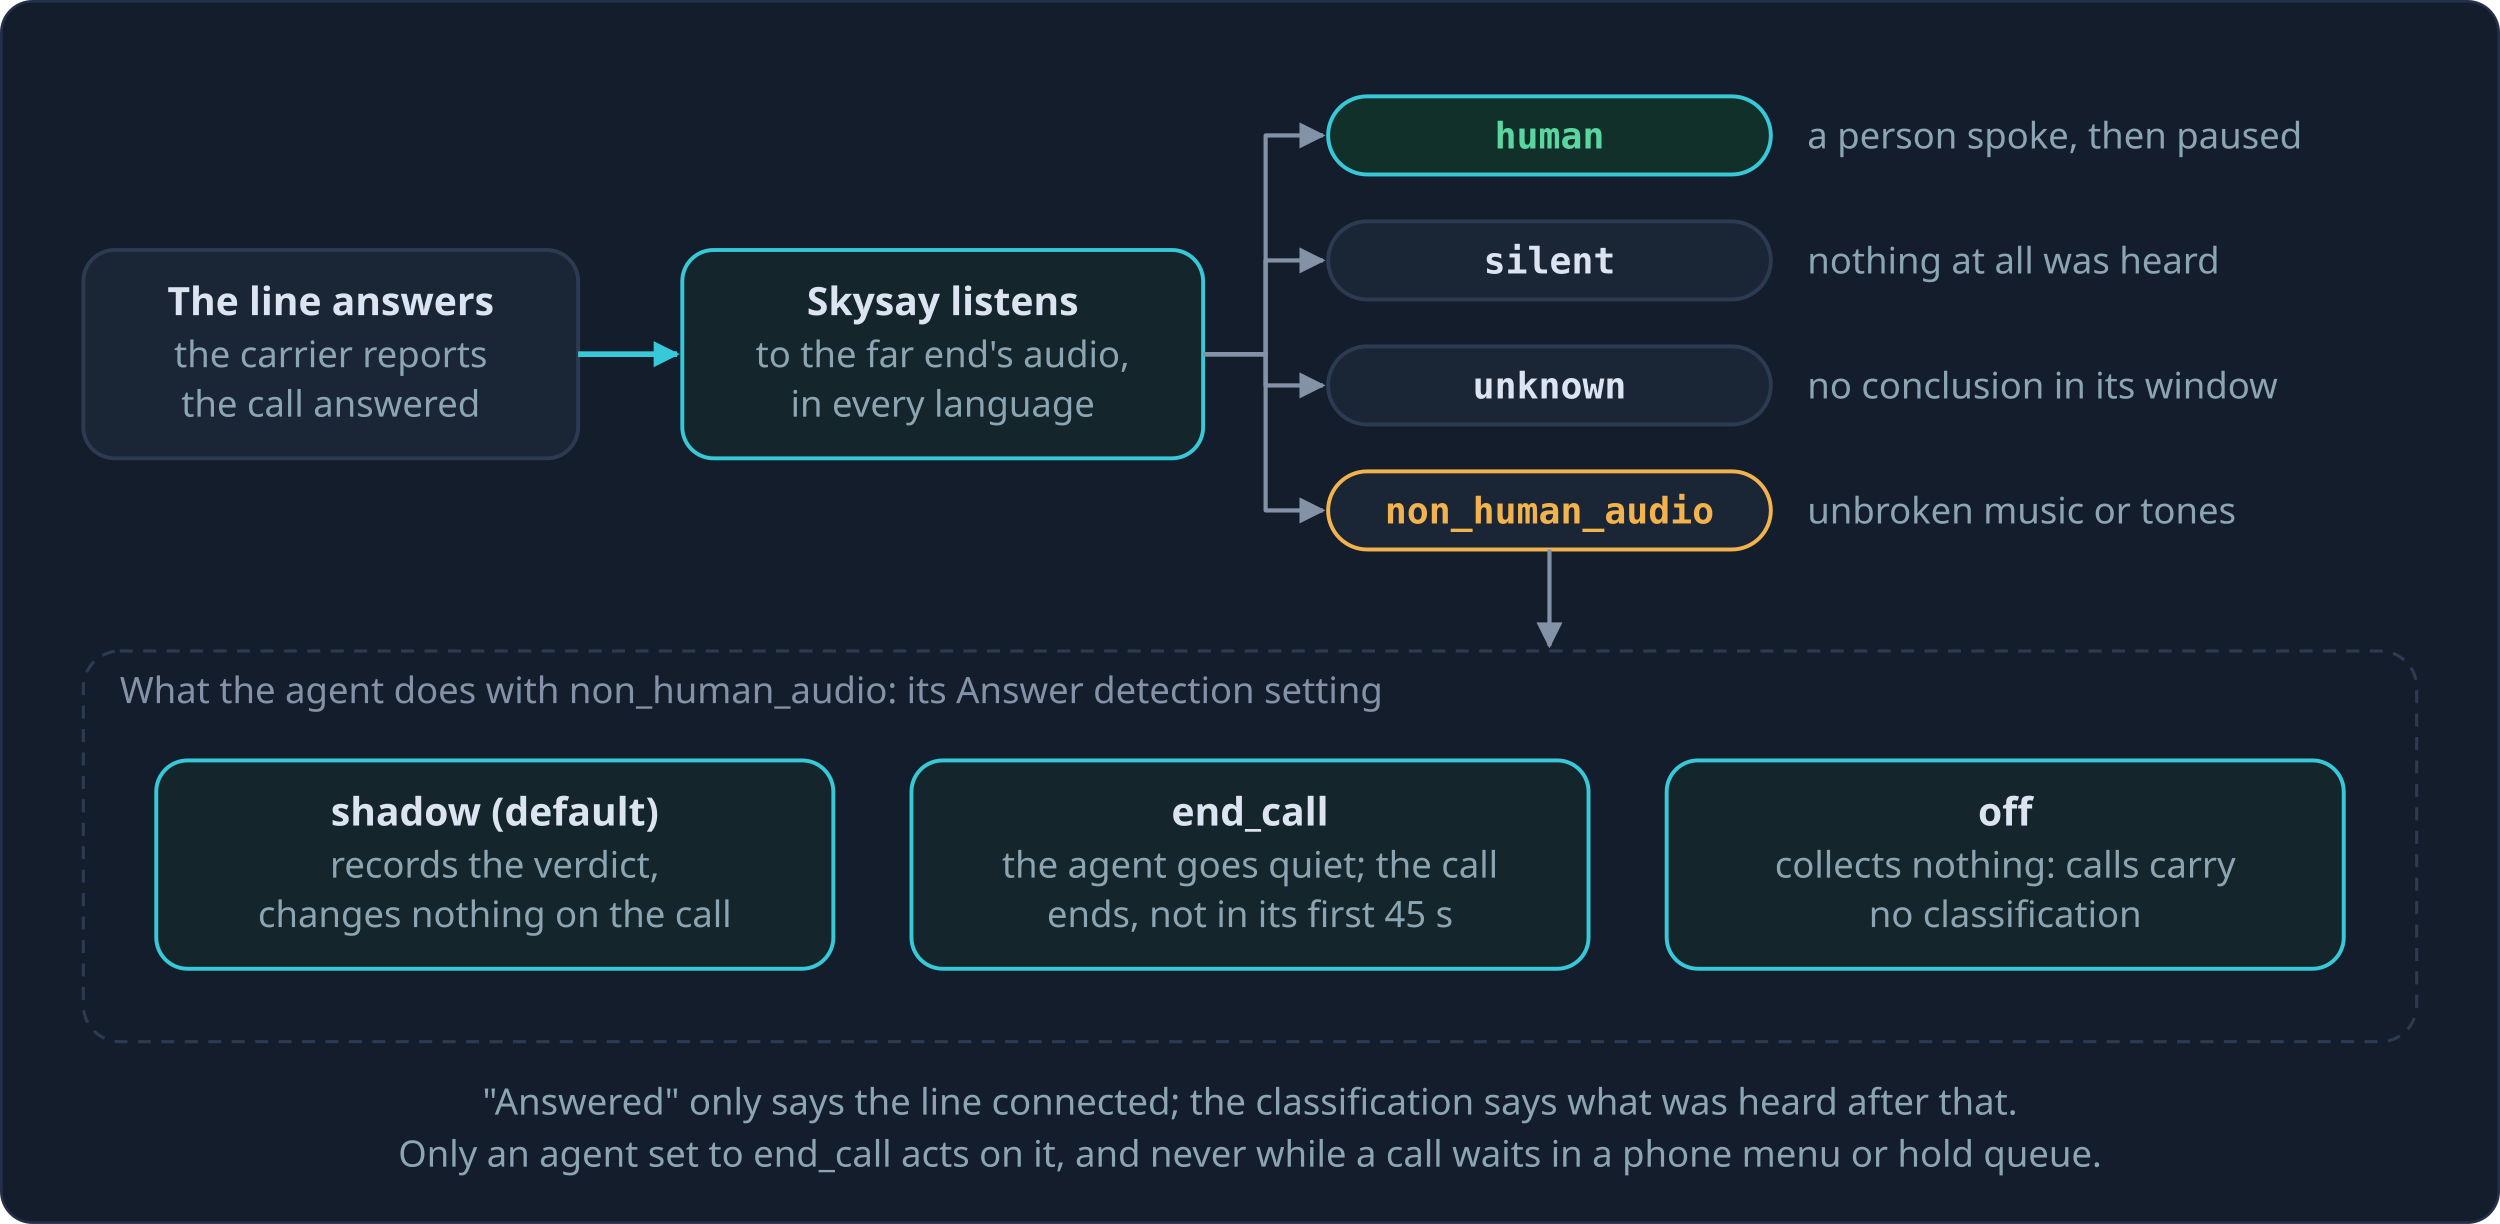
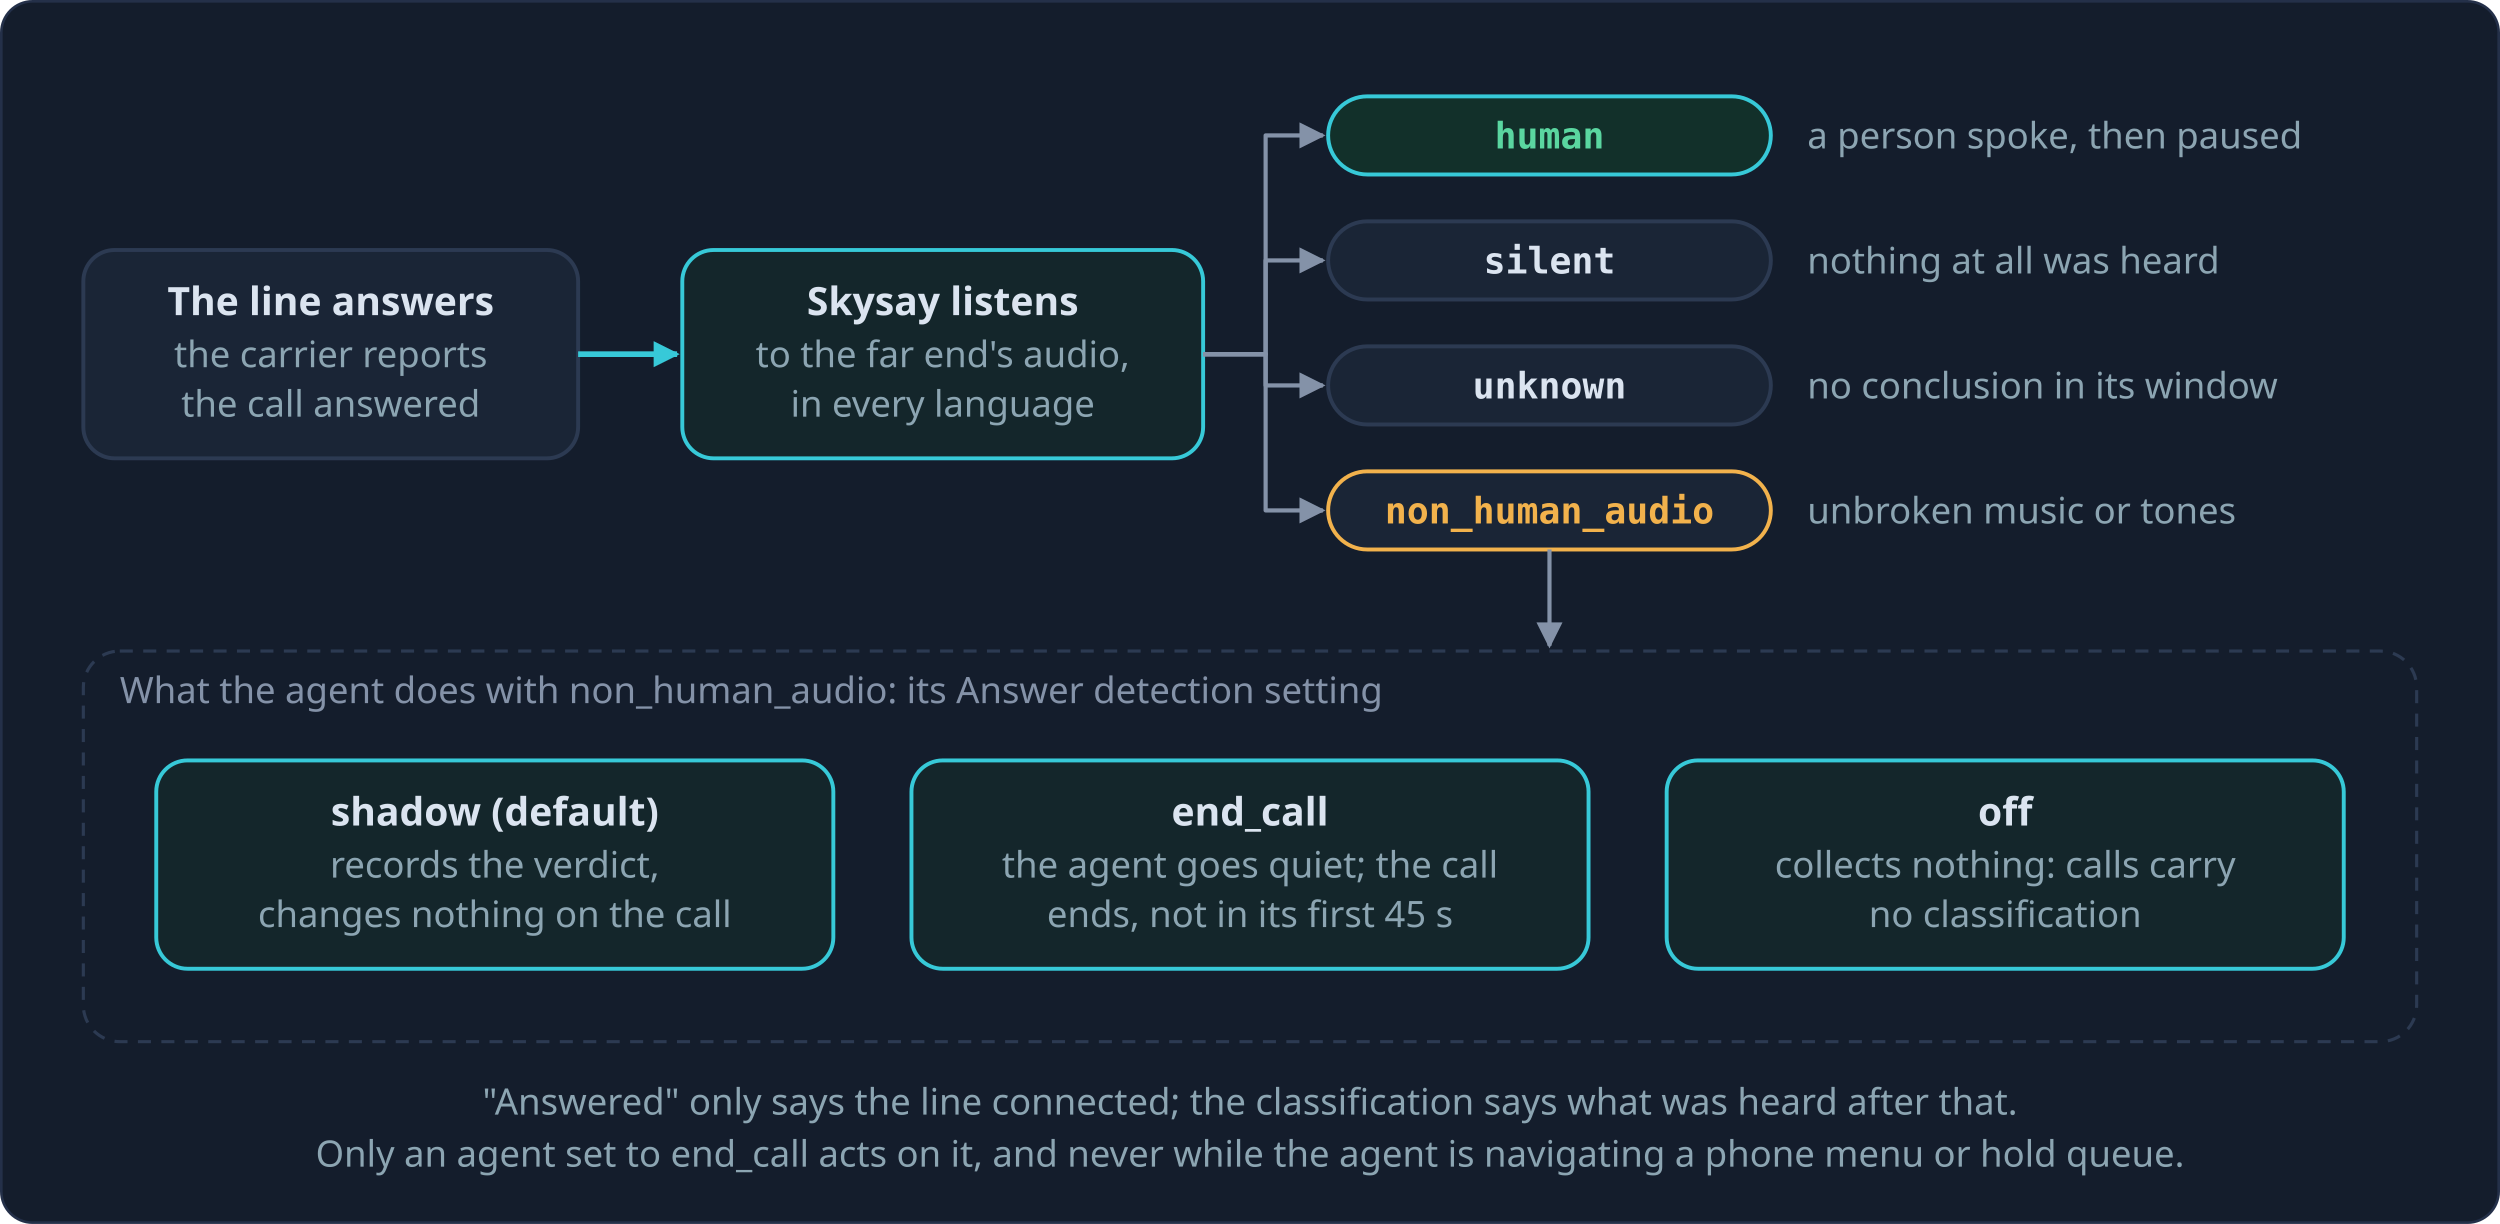
- <svg xmlns="http://www.w3.org/2000/svg" viewBox="0 0 960 470" width="960" height="470" role="img" aria-label="When a call is answered, Skysay listens to the far end's audio and classifies it as human (a person spoke, then paused), silent, unknown, or non_human_audio (unbroken music or tones). What the agent does with non_human_audio is its Answer detection setting: shadow, the default, records the verdict and changes nothing; end_call makes the agent go quiet and ends the call, never in its first 45 seconds and never in a phone menu or hold queue; off collects nothing." font-family="'Geist Variable', ui-sans-serif, system-ui, sans-serif">
+ <svg xmlns="http://www.w3.org/2000/svg" viewBox="0 0 960 470" width="960" height="470" role="img" aria-label="When a call is answered, Skysay listens to the far end's audio and classifies it as human (a person spoke, then paused), silent, unknown, or non_human_audio (unbroken music or tones). What the agent does with non_human_audio is its Answer detection setting: shadow, the default, records the verdict and changes nothing; end_call makes the agent go quiet and ends the call, never in its first 45 seconds and never while the agent is navigating a phone menu or hold queue; off collects nothing." font-family="'Geist Variable', ui-sans-serif, system-ui, sans-serif">
  <defs>
    <marker id="h-main" viewBox="0 0 10 10" refX="9" refY="5" markerWidth="10" markerHeight="10" markerUnits="userSpaceOnUse" orient="auto-start-reverse">
      <path d="M0,0 L10,5 L0,10 z" fill="#37c9d8" />
    </marker>
    <marker id="h-sec" viewBox="0 0 10 10" refX="9" refY="5" markerWidth="10" markerHeight="10" markerUnits="userSpaceOnUse" orient="auto-start-reverse">
      <path d="M0,0 L10,5 L0,10 z" fill="#8492a8" />
    </marker>
    <marker id="h-fail" viewBox="0 0 10 10" refX="9" refY="5" markerWidth="10" markerHeight="10" markerUnits="userSpaceOnUse" orient="auto-start-reverse">
      <path d="M0,0 L10,5 L0,10 z" fill="#ff6b6b" />
    </marker>
  </defs>
  <rect x="0.5" y="0.5" width="959" height="469" rx="12" fill="#141d2c" stroke="#243049" stroke-width="1" />
  <rect x="32" y="96" width="190" height="80" rx="12" fill="#1a2536" stroke="#2c3a52" stroke-width="1.5" />
  <text x="127.0" y="121.0" font-size="15" fill="#dbe4f0" text-anchor="middle" font-weight="600">The line answers</text>
  <text x="127.0" y="141.0" font-size="14" fill="#8ca5b2" text-anchor="middle">the carrier reports</text>
  <text x="127.0" y="160.0" font-size="14" fill="#8ca5b2" text-anchor="middle">the call answered</text>
  <rect x="262" y="96" width="200" height="80" rx="12" fill="#14262b" stroke="#37c9d8" stroke-width="1.5" />
  <text x="362.0" y="121.0" font-size="15" fill="#dbe4f0" text-anchor="middle" font-weight="600">Skysay listens</text>
  <text x="362.0" y="141.0" font-size="14" fill="#8ca5b2" text-anchor="middle">to the far end's audio,</text>
  <text x="362.0" y="160.0" font-size="14" fill="#8ca5b2" text-anchor="middle">in every language</text>
  <path d="M222,136 L260,136" fill="none" stroke="#37c9d8" stroke-width="2.2" stroke-linejoin="round" marker-end="url(#h-main)" />
  <path d="M462,136 L486,136 L486,52 L508,52" fill="none" stroke="#8492a8" stroke-width="1.6" stroke-linejoin="round" marker-end="url(#h-sec)" />
  <rect x="510.0" y="37.0" width="170" height="30" rx="15.0" fill="#12302a" stroke="#37c9d8" stroke-width="1.5" />
  <text x="595.0" y="57.0" font-size="14" fill="#5ad6a0" text-anchor="middle" font-weight="600" font-family="'JetBrains Mono Variable', ui-monospace, Menlo, monospace">human</text>
  <text x="694.0" y="57.0" font-size="14" fill="#8ca5b2" text-anchor="start">a person spoke, then paused</text>
  <path d="M462,136 L486,136 L486,100 L508,100" fill="none" stroke="#8492a8" stroke-width="1.6" stroke-linejoin="round" marker-end="url(#h-sec)" />
  <rect x="510.0" y="85.0" width="170" height="30" rx="15.0" fill="#1a2536" stroke="#2c3a52" stroke-width="1.5" />
  <text x="595.0" y="105.0" font-size="14" fill="#dbe4f0" text-anchor="middle" font-weight="600" font-family="'JetBrains Mono Variable', ui-monospace, Menlo, monospace">silent</text>
  <text x="694.0" y="105.0" font-size="14" fill="#8ca5b2" text-anchor="start">nothing at all was heard</text>
  <path d="M462,136 L486,136 L486,148 L508,148" fill="none" stroke="#8492a8" stroke-width="1.6" stroke-linejoin="round" marker-end="url(#h-sec)" />
  <rect x="510.0" y="133.0" width="170" height="30" rx="15.0" fill="#1a2536" stroke="#2c3a52" stroke-width="1.5" />
  <text x="595.0" y="153.0" font-size="14" fill="#dbe4f0" text-anchor="middle" font-weight="600" font-family="'JetBrains Mono Variable', ui-monospace, Menlo, monospace">unknown</text>
  <text x="694.0" y="153.0" font-size="14" fill="#8ca5b2" text-anchor="start">no conclusion in its window</text>
  <path d="M462,136 L486,136 L486,196 L508,196" fill="none" stroke="#8492a8" stroke-width="1.6" stroke-linejoin="round" marker-end="url(#h-sec)" />
  <rect x="510.0" y="181.0" width="170" height="30" rx="15.0" fill="#1a2536" stroke="#f2b24c" stroke-width="1.5" />
  <text x="595.0" y="201.0" font-size="14" fill="#f2b24c" text-anchor="middle" font-weight="600" font-family="'JetBrains Mono Variable', ui-monospace, Menlo, monospace">non_human_audio</text>
  <text x="694.0" y="201.0" font-size="14" fill="#8ca5b2" text-anchor="start">unbroken music or tones</text>
  <rect x="32" y="250" width="896" height="150" rx="14" fill="none" stroke="#2c3a52" stroke-width="1.2" stroke-dasharray="5 4" />
  <text x="46.0" y="270.0" font-size="14" fill="#8492a8" text-anchor="start">What the agent does with non_human_audio: its Answer detection setting</text>
  <path d="M595,211 L595,248" fill="none" stroke="#8492a8" stroke-width="1.6" stroke-linejoin="round" marker-end="url(#h-sec)" />
  <rect x="60" y="292" width="260" height="80" rx="12" fill="#14262b" stroke="#37c9d8" stroke-width="1.5" />
  <text x="190.0" y="317.0" font-size="15" fill="#dbe4f0" text-anchor="middle" font-weight="600">shadow (default)</text>
  <text x="190.0" y="337.0" font-size="14" fill="#8ca5b2" text-anchor="middle">records the verdict,</text>
  <text x="190.0" y="356.0" font-size="14" fill="#8ca5b2" text-anchor="middle">changes nothing on the call</text>
  <rect x="350" y="292" width="260" height="80" rx="12" fill="#14262b" stroke="#37c9d8" stroke-width="1.5" />
  <text x="480.0" y="317.0" font-size="15" fill="#dbe4f0" text-anchor="middle" font-weight="600">end_call</text>
  <text x="480.0" y="337.0" font-size="14" fill="#8ca5b2" text-anchor="middle">the agent goes quiet; the call</text>
  <text x="480.0" y="356.0" font-size="14" fill="#8ca5b2" text-anchor="middle">ends, not in its first 45 s</text>
  <rect x="640" y="292" width="260" height="80" rx="12" fill="#14262b" stroke="#37c9d8" stroke-width="1.5" />
  <text x="770.0" y="317.0" font-size="15" fill="#dbe4f0" text-anchor="middle" font-weight="600">off</text>
  <text x="770.0" y="337.0" font-size="14" fill="#8ca5b2" text-anchor="middle">collects nothing: calls carry</text>
  <text x="770.0" y="356.0" font-size="14" fill="#8ca5b2" text-anchor="middle">no classification</text>
  <text x="480.0" y="428.0" font-size="14" fill="#8ca5b2" text-anchor="middle">"Answered" only says the line connected; the classification says what was heard after that.</text>
-   <text x="480.0" y="448.0" font-size="14" fill="#8ca5b2" text-anchor="middle">Only an agent set to end_call acts on it, and never while a call waits in a phone menu or hold queue.</text>
+   <text x="480.0" y="448.0" font-size="14" fill="#8ca5b2" text-anchor="middle">Only an agent set to end_call acts on it, and never while the agent is navigating a phone menu or hold queue.</text>
</svg>
